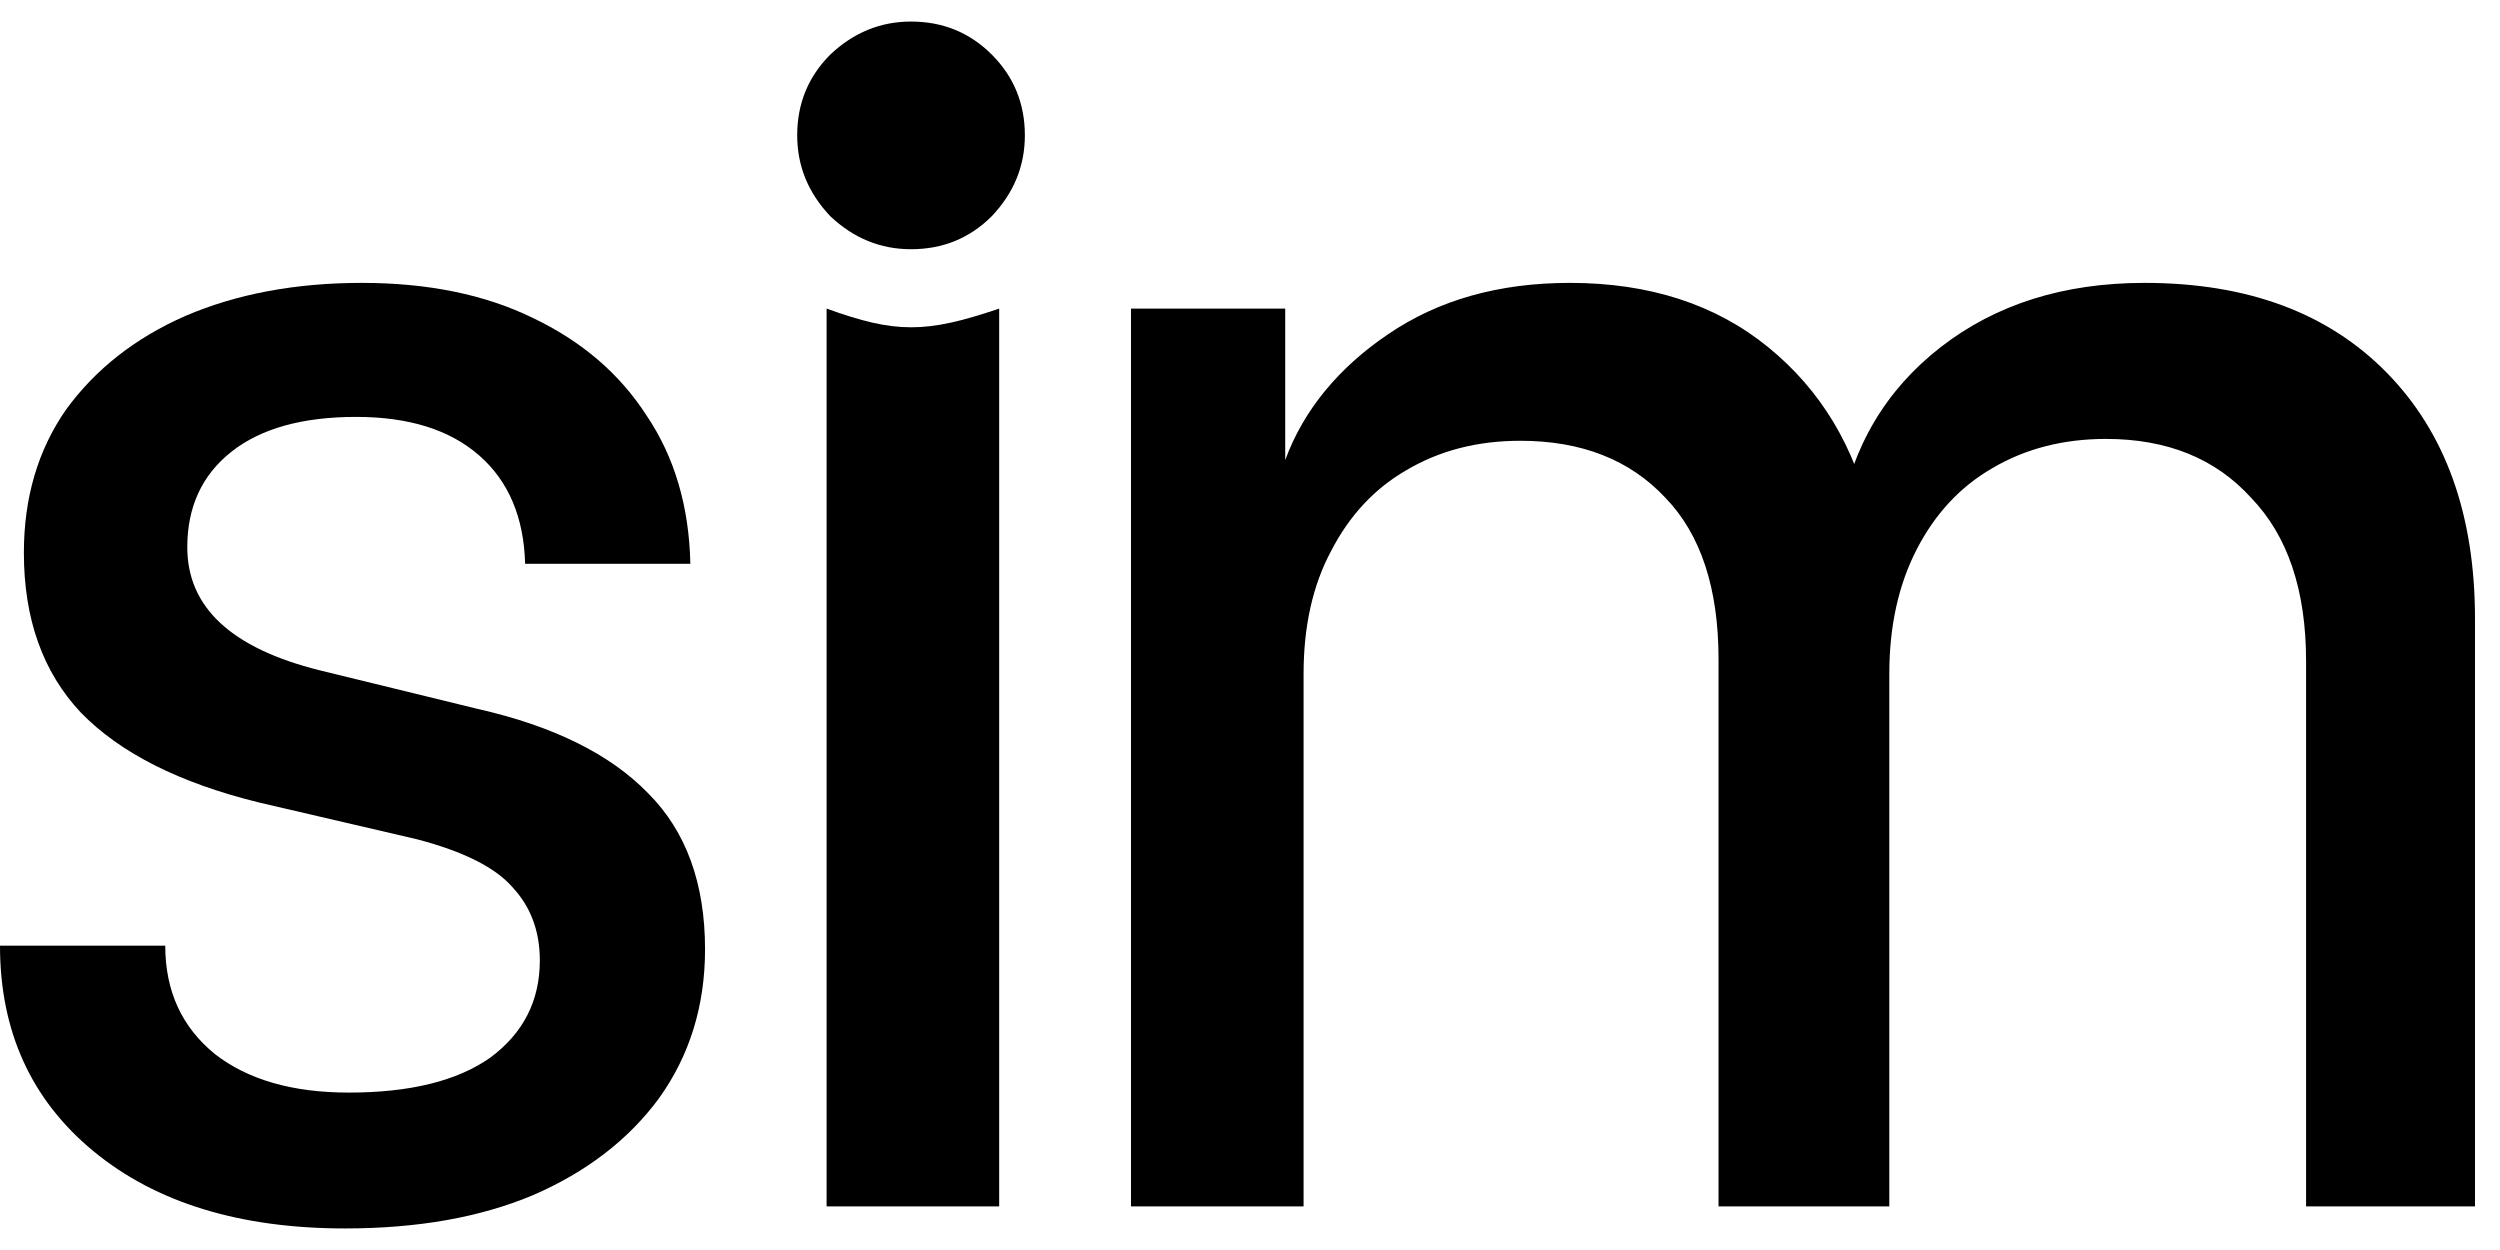
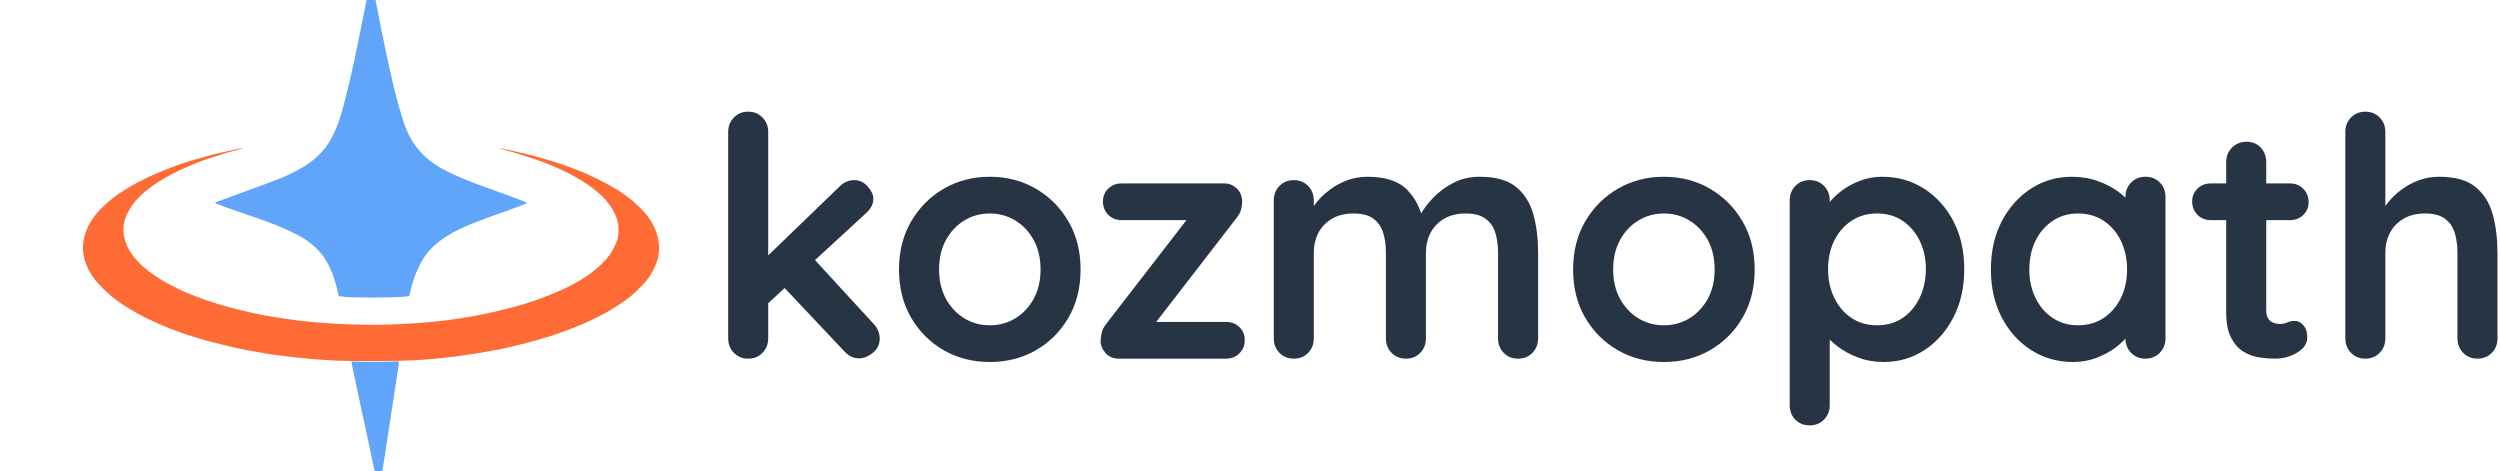
- <svg xmlns="http://www.w3.org/2000/svg" width="58" height="29" viewBox="0 0 58 29" fill="none">
-   <path d="M0 21.94H3.834C3.834 22.991 4.217 23.828 4.984 24.453C5.751 25.05 6.787 25.348 8.093 25.348C9.513 25.348 10.607 25.078 11.373 24.538C12.14 23.971 12.524 23.218 12.524 22.281C12.524 21.599 12.31 21.031 11.884 20.577C11.487 20.123 10.749 19.753 9.67 19.47L6.006 18.617C4.16 18.163 2.783 17.467 1.874 16.53C0.994 15.593 0.554 14.358 0.554 12.824C0.554 11.546 0.88 10.439 1.533 9.502C2.215 8.565 3.138 7.84 4.302 7.329C5.495 6.818 6.858 6.563 8.392 6.563C9.925 6.563 11.246 6.832 12.353 7.372C13.489 7.911 14.369 8.664 14.994 9.63C15.647 10.595 15.988 11.745 16.016 13.08H12.183C12.154 12.001 11.799 11.163 11.118 10.567C10.436 9.97 9.485 9.672 8.264 9.672C7.014 9.672 6.049 9.942 5.367 10.482C4.686 11.021 4.345 11.759 4.345 12.697C4.345 14.088 5.367 15.039 7.412 15.55L11.075 16.445C12.836 16.843 14.156 17.496 15.037 18.404C15.917 19.285 16.357 20.492 16.357 22.025C16.357 23.332 16.002 24.482 15.292 25.476C14.582 26.441 13.603 27.194 12.353 27.733C11.132 28.244 9.684 28.5 8.008 28.5C5.566 28.5 3.621 27.904 2.172 26.711C0.724 25.518 0 23.928 0 21.94Z" fill="black" />
-   <path d="M19.177 27.989V7.159C20.773 7.738 21.477 7.738 23.181 7.159V27.989H19.177ZM21.136 5.782C20.426 5.782 19.801 5.526 19.262 5.015C18.751 4.476 18.495 3.851 18.495 3.141C18.495 2.403 18.751 1.778 19.262 1.267C19.801 0.756 20.426 0.5 21.136 0.5C21.874 0.5 22.499 0.756 23.01 1.267C23.521 1.778 23.777 2.403 23.777 3.141C23.777 3.851 23.521 4.476 23.01 5.015C22.499 5.526 21.874 5.782 21.136 5.782Z" fill="black" />
-   <path d="M30.243 27.989H26.239V7.159H29.817V10.674C30.243 9.509 31.067 8.522 32.203 7.755C33.367 6.96 34.773 6.563 36.42 6.563C38.266 6.563 39.799 7.06 41.02 8.053C42.242 9.047 43.037 10.368 43.406 12.015H42.682C42.966 10.368 43.747 9.047 45.025 8.053C46.303 7.06 47.879 6.563 49.753 6.563C52.138 6.563 54.013 7.258 55.376 8.65C56.739 10.041 57.42 11.944 57.42 14.358V27.989H53.501V15.338C53.501 13.691 53.075 12.427 52.223 11.546C51.4 10.638 50.278 10.183 48.858 10.183C47.864 10.183 46.984 10.411 46.217 10.865C45.479 11.291 44.897 11.916 44.471 12.739C44.045 13.563 43.832 14.528 43.832 15.636V27.989H39.87V15.295C39.87 13.648 39.459 12.398 38.635 11.546C37.812 10.666 36.69 10.226 35.27 10.226C34.276 10.226 33.396 10.453 32.629 10.908C31.89 11.333 31.308 11.958 30.882 12.782C30.456 13.577 30.243 14.528 30.243 15.636V27.989Z" fill="black" />
+ <svg xmlns="http://www.w3.org/2000/svg" zoomAndPan="magnify" viewBox="160 308 850 160" preserveAspectRatio="xMidYMid meet" version="1.0">
+   <defs>
+     <g />
+   </defs>
+   <path fill="#60a5fa" d="M 285.031 305.988 C 284.457 308.883 283.391 314.242 282.664 317.902 C 279.703 332.855 276.883 344.625 275.035 349.723 C 273.801 353.133 272.352 355.938 270.68 358.16 C 270.277 358.695 269.281 359.797 268.461 360.617 C 266.336 362.738 264.418 364.109 261.047 365.922 C 257.305 367.934 255.203 368.797 245.121 372.449 C 239.352 374.539 238.688 374.785 236.074 375.762 C 234.668 376.289 233.426 376.746 233.312 376.781 C 232.898 376.906 233.23 377.113 234.859 377.742 C 237.449 378.742 237.973 378.93 241.195 380.004 C 242.855 380.555 245.52 381.473 247.113 382.047 C 248.711 382.621 250.426 383.234 250.926 383.406 C 254.527 384.652 260.305 387.277 262.832 388.812 C 265.863 390.656 268.633 393.18 270.207 395.527 C 271.145 396.926 272.336 399.254 273.027 401.039 C 273.762 402.938 274.715 406.305 275.055 408.23 C 275.098 408.469 275.168 408.684 275.211 408.711 C 275.258 408.738 276.363 408.852 277.676 408.961 C 281.078 409.25 292.012 409.25 296.074 408.961 C 297.621 408.852 298.961 408.738 299.047 408.703 C 299.133 408.672 299.266 408.328 299.344 407.941 C 300.531 401.977 303.023 396.461 306.031 393.121 C 309.18 389.625 313.746 386.75 320.395 384.066 C 323.285 382.902 327.855 381.219 332.344 379.66 C 335.262 378.645 339.055 377.199 339.215 377.043 C 339.281 376.977 339.219 376.895 339.047 376.828 C 338.895 376.77 338.234 376.508 337.578 376.246 C 336.922 375.98 335.562 375.473 334.562 375.109 C 333.562 374.75 331.691 374.07 330.41 373.598 C 329.125 373.125 327.641 372.586 327.109 372.398 C 312.207 367.125 306.543 364.012 302.09 358.652 C 300.59 356.844 299.07 354.277 298.148 351.996 C 296.547 348.023 294.238 339.664 292.504 331.551 C 292 329.203 291.785 328.219 291.285 325.977 C 290.742 323.535 287.973 309.652 286.82 303.57 C 286.395 301.324 286.254 300.727 286.156 300.727 C 286.113 300.727 285.609 303.094 285.031 305.988 M 291.035 430.965 C 289.629 431.016 286.469 431.023 284.012 430.988 L 279.543 430.918 L 279.543 431.191 C 279.547 431.512 280.035 433.965 280.668 436.805 C 280.918 437.93 281.309 439.773 281.535 440.898 C 281.762 442.027 282.254 444.355 282.629 446.074 C 283 447.793 283.512 450.148 283.762 451.305 C 284.012 452.465 284.289 453.719 284.375 454.094 C 284.465 454.469 284.926 456.645 285.402 458.926 C 285.875 461.211 286.34 463.383 286.43 463.758 C 286.574 464.359 286.875 465.75 287.172 467.172 C 287.297 467.777 288.121 471.383 288.516 473.062 C 288.688 473.801 288.879 474.402 288.938 474.402 C 289.062 474.402 289.051 474.48 290.172 467.172 C 291.066 461.32 291.391 459.238 291.664 457.504 C 291.824 456.504 292.109 454.637 292.297 453.352 C 292.484 452.07 292.738 450.406 292.859 449.656 C 292.977 448.906 293.207 447.422 293.371 446.359 C 293.531 445.297 293.785 443.633 293.934 442.664 C 294.086 441.691 294.266 440.492 294.336 439.988 C 294.406 439.488 294.645 437.98 294.867 436.637 C 295.375 433.523 295.691 431.164 295.621 430.98 C 295.559 430.816 295.172 430.816 291.035 430.965 " fill-opacity="1" fill-rule="evenodd" />
+   <path fill="#ff6b35" d="M 241.426 358.523 C 234.266 360.047 231.078 360.828 227.086 362.027 C 225.867 362.395 224.383 362.832 223.789 362.996 C 221.773 363.559 215.586 365.902 212.469 367.285 C 205.27 370.473 199.656 373.934 195.781 377.57 C 193.309 379.891 192.047 381.383 190.793 383.457 C 188.871 386.637 187.895 390.617 188.277 393.715 C 188.664 396.867 189.977 400 192.129 402.895 C 193.148 404.27 196.422 407.582 197.969 408.801 C 203.188 412.926 209.277 416.285 217.527 419.594 C 219.051 420.207 222.332 421.41 222.988 421.598 C 223.211 421.66 224.438 422.047 225.723 422.453 C 229.539 423.672 231.117 424.105 236.305 425.363 C 239.766 426.203 242.078 426.711 244.098 427.07 C 244.785 427.195 246.043 427.422 246.887 427.578 C 254.703 429.027 264.262 430.09 274.141 430.609 C 278.719 430.852 295.801 430.781 300.879 430.5 C 304.535 430.297 310.227 429.785 313.566 429.359 C 320.332 428.496 323.266 428.027 330.066 426.723 C 332.281 426.301 339.887 424.426 342.754 423.598 C 348.777 421.859 353.762 420.078 359.141 417.746 C 361.117 416.887 365.793 414.512 367.449 413.52 C 371.012 411.391 374.207 409.078 376.152 407.223 C 379.605 403.926 380.895 402.27 382.418 399.16 C 384.469 394.988 384.621 390.82 382.895 386.309 C 381.883 383.664 380.309 381.348 377.832 378.859 C 373.25 374.258 368.426 371.184 359.199 366.996 C 357.414 366.188 351.574 363.988 349.527 363.355 C 345.883 362.23 343.086 361.398 341.957 361.105 C 340.547 360.738 336.281 359.715 334.902 359.41 C 334.402 359.297 333.508 359.098 332.91 358.965 C 330.789 358.488 329.691 358.332 329.961 358.539 C 329.988 358.559 331.238 358.895 332.742 359.289 C 335.633 360.039 344.098 362.805 346.113 363.652 C 350.781 365.621 353.02 366.68 355.555 368.121 C 358.965 370.051 360.727 371.27 363.473 373.582 C 366.262 375.93 368.297 378.703 369.539 381.844 C 370.215 383.555 370.461 385.523 370.242 387.527 C 370.094 388.938 369.93 389.539 369.297 391.012 C 368.223 393.512 366.98 395.32 364.953 397.344 C 362.23 400.055 360.195 401.586 356.297 403.848 C 351.281 406.762 343.199 410.004 335.699 412.109 C 331.41 413.312 324.195 414.961 320.738 415.527 C 320.141 415.621 318.863 415.832 317.891 415.992 C 310.039 417.289 302.395 418.008 293.141 418.324 C 281.512 418.727 267.453 417.969 257.012 416.383 C 252.348 415.676 248.418 414.984 246.375 414.516 C 245.688 414.355 244.66 414.121 244.098 413.996 C 237.246 412.445 231.012 410.547 224.957 408.156 C 220.469 406.383 215.695 403.852 212.117 401.352 C 207.953 398.438 205.102 395.414 203.492 392.207 C 202.898 391.016 202.203 388.84 202.047 387.672 C 201.875 386.402 201.98 384.473 202.281 383.301 C 202.848 381.078 204.465 378.148 206.184 376.219 C 210.102 371.82 215.797 368.113 224.129 364.531 C 227.57 363.051 228.609 362.664 232.605 361.367 C 236.668 360.051 238.191 359.602 240.57 359.008 C 242.203 358.602 242.82 358.375 242.215 358.402 C 242.062 358.406 241.707 358.461 241.426 358.523 " fill-opacity="1" fill-rule="evenodd" />
+   <g fill="#273444" fill-opacity="1">
+     <g transform="translate(399.0677, 429.942)">
+       <g>
+         <path d="M 15.312 0 C 13.352 0 11.727 -0.66 10.438 -1.984 C 9.156 -3.305 8.516 -4.953 8.516 -6.922 L 8.516 -77.047 C 8.516 -79.016 9.156 -80.66 10.438 -81.984 C 11.727 -83.305 13.352 -83.969 15.312 -83.969 C 17.281 -83.969 18.906 -83.305 20.188 -81.984 C 21.477 -80.66 22.125 -79.016 22.125 -77.047 L 22.125 -6.922 C 22.125 -4.953 21.477 -3.305 20.188 -1.984 C 18.906 -0.66 17.281 0 15.312 0 Z M 51.406 -60.703 C 53.145 -60.703 54.656 -59.984 55.938 -58.547 C 57.227 -57.109 57.875 -55.707 57.875 -54.344 C 57.875 -52.531 56.961 -50.832 55.141 -49.25 L 20.984 -17.812 L 20.422 -33.469 L 46.406 -58.547 C 47.844 -59.984 49.508 -60.703 51.406 -60.703 Z M 53.109 -0.109 C 51.141 -0.109 49.473 -0.867 48.109 -2.391 L 27.125 -24.625 L 37.438 -34.156 L 57.875 -11.922 C 59.312 -10.398 60.031 -8.695 60.031 -6.812 C 60.031 -4.844 59.254 -3.234 57.703 -1.984 C 56.148 -0.734 54.617 -0.109 53.109 -0.109 Z M 53.109 -0.109 " />
+       </g>
+     </g>
+   </g>
+   <g fill="#273444" fill-opacity="1">
+     <g transform="translate(461.1307, 429.942)">
+       <g>
+         <path d="M 66.266 -30.297 C 66.266 -24.086 64.883 -18.617 62.125 -13.891 C 59.363 -9.172 55.656 -5.484 51 -2.828 C 46.352 -0.18 41.156 1.141 35.406 1.141 C 29.656 1.141 24.453 -0.18 19.797 -2.828 C 15.148 -5.484 11.441 -9.172 8.672 -13.891 C 5.91 -18.617 4.531 -24.086 4.531 -30.297 C 4.531 -36.492 5.91 -41.957 8.672 -46.688 C 11.441 -51.414 15.148 -55.125 19.797 -57.812 C 24.453 -60.5 29.656 -61.844 35.406 -61.844 C 41.156 -61.844 46.352 -60.5 51 -57.812 C 55.656 -55.125 59.363 -51.414 62.125 -46.688 C 64.883 -41.957 66.266 -36.492 66.266 -30.297 Z M 52.656 -30.297 C 52.656 -34.148 51.879 -37.492 50.328 -40.328 C 48.773 -43.172 46.691 -45.383 44.078 -46.969 C 41.473 -48.562 38.582 -49.359 35.406 -49.359 C 32.227 -49.359 29.332 -48.562 26.719 -46.969 C 24.113 -45.383 22.035 -43.172 20.484 -40.328 C 18.93 -37.492 18.156 -34.148 18.156 -30.297 C 18.156 -26.516 18.93 -23.203 20.484 -20.359 C 22.035 -17.523 24.113 -15.312 26.719 -13.719 C 29.332 -12.133 32.227 -11.344 35.406 -11.344 C 38.582 -11.344 41.473 -12.133 44.078 -13.719 C 46.691 -15.312 48.773 -17.523 50.328 -20.359 C 51.879 -23.203 52.656 -26.516 52.656 -30.297 Z M 52.656 -30.297 " />
+       </g>
+     </g>
+   </g>
+   <g fill="#273444" fill-opacity="1">
+     <g transform="translate(530.7957, 429.942)">
+       <g>
+         <path d="M 46.062 -12.484 C 47.883 -12.484 49.398 -11.895 50.609 -10.719 C 51.816 -9.551 52.422 -8.055 52.422 -6.234 C 52.422 -4.492 51.816 -3.02 50.609 -1.812 C 49.398 -0.602 47.883 0 46.062 0 L 9.531 0 C 7.633 0 6.117 -0.676 4.984 -2.031 C 3.859 -3.395 3.332 -4.758 3.406 -6.125 C 3.477 -7.258 3.629 -8.258 3.859 -9.125 C 4.086 -10 4.656 -11.004 5.562 -12.141 L 33.812 -48.672 L 33.594 -47.094 L 10.547 -47.094 C 8.734 -47.094 7.223 -47.695 6.016 -48.906 C 4.805 -50.113 4.203 -51.625 4.203 -53.438 C 4.203 -55.176 4.805 -56.633 6.016 -57.812 C 7.223 -58.988 8.734 -59.578 10.547 -59.578 L 45.5 -59.578 C 47.238 -59.578 48.711 -58.93 49.922 -57.641 C 51.129 -56.359 51.66 -54.734 51.516 -52.766 C 51.441 -52.004 51.305 -51.242 51.109 -50.484 C 50.922 -49.734 50.41 -48.828 49.578 -47.766 L 21.781 -11.797 L 21.781 -12.484 Z M 46.062 -12.484 " />
+       </g>
+     </g>
+   </g>
+   <g fill="#273444" fill-opacity="1">
+     <g transform="translate(585.7109, 429.942)">
+       <g>
+         <path d="M 39.266 -61.844 C 45.316 -61.844 49.781 -60.383 52.656 -57.469 C 55.531 -54.562 57.422 -50.801 58.328 -46.188 L 56.391 -47.203 L 57.297 -49.016 C 58.203 -50.754 59.602 -52.625 61.5 -54.625 C 63.395 -56.633 65.68 -58.336 68.359 -59.734 C 71.047 -61.141 74.055 -61.844 77.391 -61.844 C 82.836 -61.844 86.977 -60.672 89.812 -58.328 C 92.645 -55.984 94.594 -52.863 95.656 -48.969 C 96.719 -45.07 97.25 -40.738 97.25 -35.969 L 97.25 -6.922 C 97.25 -4.953 96.602 -3.305 95.312 -1.984 C 94.031 -0.66 92.406 0 90.438 0 C 88.469 0 86.836 -0.66 85.547 -1.984 C 84.266 -3.305 83.625 -4.953 83.625 -6.922 L 83.625 -35.969 C 83.625 -38.469 83.32 -40.719 82.719 -42.719 C 82.113 -44.727 81.016 -46.336 79.422 -47.547 C 77.836 -48.754 75.57 -49.359 72.625 -49.359 C 69.75 -49.359 67.289 -48.754 65.25 -47.547 C 63.207 -46.336 61.672 -44.727 60.641 -42.719 C 59.617 -40.719 59.109 -38.469 59.109 -35.969 L 59.109 -6.922 C 59.109 -4.953 58.469 -3.305 57.188 -1.984 C 55.906 -0.66 54.281 0 52.312 0 C 50.344 0 48.711 -0.66 47.422 -1.984 C 46.141 -3.305 45.5 -4.953 45.5 -6.922 L 45.5 -35.969 C 45.5 -38.469 45.195 -40.719 44.594 -42.719 C 43.988 -44.727 42.891 -46.336 41.297 -47.547 C 39.711 -48.754 37.445 -49.359 34.5 -49.359 C 31.625 -49.359 29.164 -48.754 27.125 -47.547 C 25.082 -46.336 23.547 -44.727 22.516 -42.719 C 21.492 -40.719 20.984 -38.469 20.984 -35.969 L 20.984 -6.922 C 20.984 -4.953 20.344 -3.305 19.062 -1.984 C 17.781 -0.66 16.156 0 14.188 0 C 12.219 0 10.586 -0.66 9.297 -1.984 C 8.016 -3.305 7.375 -4.953 7.375 -6.922 L 7.375 -53.781 C 7.375 -55.75 8.016 -57.395 9.297 -58.719 C 10.586 -60.039 12.219 -60.703 14.188 -60.703 C 16.156 -60.703 17.781 -60.039 19.062 -58.719 C 20.344 -57.395 20.984 -55.75 20.984 -53.781 L 20.984 -48.906 L 19.297 -49.25 C 19.973 -50.531 20.914 -51.906 22.125 -53.375 C 23.332 -54.852 24.805 -56.234 26.547 -57.516 C 28.285 -58.805 30.211 -59.848 32.328 -60.641 C 34.453 -61.441 36.766 -61.844 39.266 -61.844 Z M 39.266 -61.844 " />
+       </g>
+     </g>
+   </g>
+   <g fill="#273444" fill-opacity="1">
+     <g transform="translate(690.3219, 429.942)">
+       <g>
+         <path d="M 66.266 -30.297 C 66.266 -24.086 64.883 -18.617 62.125 -13.891 C 59.363 -9.172 55.656 -5.484 51 -2.828 C 46.352 -0.18 41.156 1.141 35.406 1.141 C 29.656 1.141 24.453 -0.18 19.797 -2.828 C 15.148 -5.484 11.441 -9.172 8.672 -13.891 C 5.91 -18.617 4.531 -24.086 4.531 -30.297 C 4.531 -36.492 5.91 -41.957 8.672 -46.688 C 11.441 -51.414 15.148 -55.125 19.797 -57.812 C 24.453 -60.5 29.656 -61.844 35.406 -61.844 C 41.156 -61.844 46.352 -60.5 51 -57.812 C 55.656 -55.125 59.363 -51.414 62.125 -46.688 C 64.883 -41.957 66.266 -36.492 66.266 -30.297 Z M 52.656 -30.297 C 52.656 -34.148 51.879 -37.492 50.328 -40.328 C 48.773 -43.172 46.691 -45.383 44.078 -46.969 C 41.473 -48.562 38.582 -49.359 35.406 -49.359 C 32.227 -49.359 29.332 -48.562 26.719 -46.969 C 24.113 -45.383 22.035 -43.172 20.484 -40.328 C 18.93 -37.492 18.156 -34.148 18.156 -30.297 C 18.156 -26.516 18.93 -23.203 20.484 -20.359 C 22.035 -17.523 24.113 -15.312 26.719 -13.719 C 29.332 -12.133 32.227 -11.344 35.406 -11.344 C 38.582 -11.344 41.473 -12.133 44.078 -13.719 C 46.691 -15.312 48.773 -17.523 50.328 -20.359 C 51.879 -23.203 52.656 -26.516 52.656 -30.297 Z M 52.656 -30.297 " />
+       </g>
+     </g>
+   </g>
+   <g fill="#273444" fill-opacity="1">
+     <g transform="translate(761.1216, 429.942)">
+       <g>
+         <path d="M 38.812 -61.844 C 44.102 -61.844 48.848 -60.5 53.047 -57.812 C 57.242 -55.125 60.57 -51.438 63.031 -46.75 C 65.488 -42.062 66.719 -36.613 66.719 -30.406 C 66.719 -24.207 65.488 -18.742 63.031 -14.016 C 60.57 -9.285 57.281 -5.578 53.156 -2.891 C 49.031 -0.203 44.398 1.141 39.266 1.141 C 36.234 1.141 33.395 0.648 30.75 -0.328 C 28.102 -1.316 25.773 -2.566 23.766 -4.078 C 21.766 -5.598 20.211 -7.129 19.109 -8.672 C 18.016 -10.223 17.469 -11.531 17.469 -12.594 L 20.984 -14.062 L 20.984 15.766 C 20.984 17.734 20.344 19.379 19.062 20.703 C 17.781 22.023 16.156 22.688 14.188 22.688 C 12.219 22.688 10.586 22.039 9.297 20.75 C 8.016 19.469 7.375 17.805 7.375 15.766 L 7.375 -53.781 C 7.375 -55.75 8.016 -57.395 9.297 -58.719 C 10.586 -60.039 12.219 -60.703 14.188 -60.703 C 16.156 -60.703 17.781 -60.039 19.062 -58.719 C 20.344 -57.395 20.984 -55.75 20.984 -53.781 L 20.984 -48.219 L 19.062 -49.25 C 19.062 -50.227 19.586 -51.414 20.641 -52.812 C 21.703 -54.219 23.141 -55.617 24.953 -57.016 C 26.773 -58.41 28.875 -59.562 31.25 -60.469 C 33.633 -61.383 36.156 -61.844 38.812 -61.844 Z M 37.109 -49.359 C 33.773 -49.359 30.859 -48.523 28.359 -46.859 C 25.867 -45.191 23.922 -42.941 22.516 -40.109 C 21.117 -37.273 20.422 -34.039 20.422 -30.406 C 20.422 -26.852 21.117 -23.617 22.516 -20.703 C 23.922 -17.797 25.867 -15.508 28.359 -13.844 C 30.859 -12.176 33.773 -11.344 37.109 -11.344 C 40.43 -11.344 43.32 -12.176 45.781 -13.844 C 48.238 -15.508 50.164 -17.797 51.562 -20.703 C 52.969 -23.617 53.672 -26.852 53.672 -30.406 C 53.672 -34.039 52.969 -37.273 51.562 -40.109 C 50.164 -42.941 48.238 -45.191 45.781 -46.859 C 43.32 -48.523 40.43 -49.359 37.109 -49.359 Z M 37.109 -49.359 " />
+       </g>
+     </g>
+   </g>
+   <g fill="#273444" fill-opacity="1">
+     <g transform="translate(832.3751, 429.942)">
+       <g>
+         <path d="M 57.078 -61.844 C 59.047 -61.844 60.672 -61.195 61.953 -59.906 C 63.242 -58.625 63.891 -56.961 63.891 -54.922 L 63.891 -6.922 C 63.891 -4.953 63.242 -3.305 61.953 -1.984 C 60.672 -0.66 59.047 0 57.078 0 C 55.109 0 53.477 -0.66 52.188 -1.984 C 50.906 -3.305 50.266 -4.953 50.266 -6.922 L 50.266 -12.484 L 52.766 -11.453 C 52.766 -10.473 52.234 -9.281 51.172 -7.875 C 50.109 -6.477 48.672 -5.098 46.859 -3.734 C 45.047 -2.379 42.91 -1.227 40.453 -0.281 C 37.992 0.664 35.328 1.141 32.453 1.141 C 27.234 1.141 22.504 -0.203 18.266 -2.891 C 14.035 -5.578 10.688 -9.285 8.219 -14.016 C 5.758 -18.742 4.531 -24.172 4.531 -30.297 C 4.531 -36.492 5.758 -41.957 8.219 -46.688 C 10.688 -51.414 14 -55.125 18.156 -57.812 C 22.312 -60.5 26.926 -61.844 32 -61.844 C 35.25 -61.844 38.234 -61.348 40.953 -60.359 C 43.68 -59.379 46.047 -58.129 48.047 -56.609 C 50.055 -55.098 51.609 -53.566 52.703 -52.016 C 53.797 -50.473 54.344 -49.172 54.344 -48.109 L 50.266 -46.641 L 50.266 -54.922 C 50.266 -56.891 50.906 -58.535 52.188 -59.859 C 53.477 -61.18 55.109 -61.844 57.078 -61.844 Z M 34.156 -11.344 C 37.477 -11.344 40.391 -12.176 42.891 -13.844 C 45.391 -15.508 47.336 -17.781 48.734 -20.656 C 50.129 -23.531 50.828 -26.742 50.828 -30.297 C 50.828 -33.93 50.129 -37.18 48.734 -40.047 C 47.336 -42.922 45.391 -45.191 42.891 -46.859 C 40.391 -48.523 37.477 -49.359 34.156 -49.359 C 30.906 -49.359 28.031 -48.523 25.531 -46.859 C 23.031 -45.191 21.082 -42.922 19.688 -40.047 C 18.289 -37.18 17.594 -33.93 17.594 -30.297 C 17.594 -26.742 18.289 -23.531 19.688 -20.656 C 21.082 -17.781 23.031 -15.508 25.531 -13.844 C 28.031 -12.176 30.906 -11.344 34.156 -11.344 Z M 34.156 -11.344 " />
+       </g>
+     </g>
+   </g>
+   <g fill="#273444" fill-opacity="1">
+     <g transform="translate(903.6286, 429.942)">
+       <g>
+         <path d="M 8.062 -59.578 L 34.953 -59.578 C 36.766 -59.578 38.273 -58.969 39.484 -57.75 C 40.691 -56.539 41.297 -55.031 41.297 -53.219 C 41.297 -51.477 40.691 -50.02 39.484 -48.844 C 38.273 -47.676 36.766 -47.094 34.953 -47.094 L 8.062 -47.094 C 6.238 -47.094 4.723 -47.695 3.516 -48.906 C 2.305 -50.113 1.703 -51.625 1.703 -53.438 C 1.703 -55.176 2.305 -56.633 3.516 -57.812 C 4.723 -58.988 6.238 -59.578 8.062 -59.578 Z M 20.203 -73.75 C 22.16 -73.75 23.766 -73.086 25.016 -71.766 C 26.266 -70.441 26.891 -68.797 26.891 -66.828 L 26.891 -16.344 C 26.891 -15.281 27.098 -14.406 27.516 -13.719 C 27.93 -13.039 28.5 -12.551 29.219 -12.25 C 29.938 -11.945 30.711 -11.797 31.547 -11.797 C 32.453 -11.797 33.281 -11.969 34.031 -12.312 C 34.789 -12.656 35.664 -12.828 36.656 -12.828 C 37.707 -12.828 38.664 -12.332 39.531 -11.344 C 40.406 -10.363 40.844 -9.004 40.844 -7.266 C 40.844 -5.141 39.688 -3.395 37.375 -2.031 C 35.07 -0.676 32.598 0 29.953 0 C 28.367 0 26.609 -0.129 24.672 -0.391 C 22.742 -0.66 20.93 -1.305 19.234 -2.328 C 17.535 -3.348 16.117 -4.914 14.984 -7.031 C 13.848 -9.156 13.281 -12.066 13.281 -15.766 L 13.281 -66.828 C 13.281 -68.797 13.941 -70.441 15.266 -71.766 C 16.586 -73.086 18.234 -73.75 20.203 -73.75 Z M 20.203 -73.75 " />
+       </g>
+     </g>
+   </g>
+   <g fill="#273444" fill-opacity="1">
+     <g transform="translate(950.0342, 429.942)">
+       <g>
+         <path d="M 39.266 -61.844 C 44.711 -61.844 48.852 -60.672 51.688 -58.328 C 54.52 -55.984 56.461 -52.863 57.516 -48.969 C 58.578 -45.07 59.109 -40.738 59.109 -35.969 L 59.109 -6.922 C 59.109 -4.953 58.469 -3.305 57.188 -1.984 C 55.906 -0.66 54.281 0 52.312 0 C 50.344 0 48.711 -0.66 47.422 -1.984 C 46.141 -3.305 45.5 -4.953 45.5 -6.922 L 45.5 -35.969 C 45.5 -38.469 45.195 -40.719 44.594 -42.719 C 43.988 -44.727 42.891 -46.336 41.297 -47.547 C 39.711 -48.754 37.445 -49.359 34.5 -49.359 C 31.625 -49.359 29.164 -48.754 27.125 -47.547 C 25.082 -46.336 23.547 -44.727 22.516 -42.719 C 21.492 -40.719 20.984 -38.469 20.984 -35.969 L 20.984 -6.922 C 20.984 -4.953 20.344 -3.305 19.062 -1.984 C 17.781 -0.66 16.156 0 14.188 0 C 12.219 0 10.586 -0.66 9.297 -1.984 C 8.016 -3.305 7.375 -4.953 7.375 -6.922 L 7.375 -77.047 C 7.375 -79.016 8.016 -80.66 9.297 -81.984 C 10.586 -83.305 12.219 -83.969 14.188 -83.969 C 16.156 -83.969 17.781 -83.305 19.062 -81.984 C 20.344 -80.66 20.984 -79.016 20.984 -77.047 L 20.984 -48.906 L 19.297 -49.25 C 19.973 -50.531 20.914 -51.906 22.125 -53.375 C 23.332 -54.852 24.805 -56.234 26.547 -57.516 C 28.285 -58.805 30.211 -59.848 32.328 -60.641 C 34.453 -61.441 36.766 -61.844 39.266 -61.844 Z M 39.266 -61.844 " />
+       </g>
+     </g>
+   </g>
</svg>
